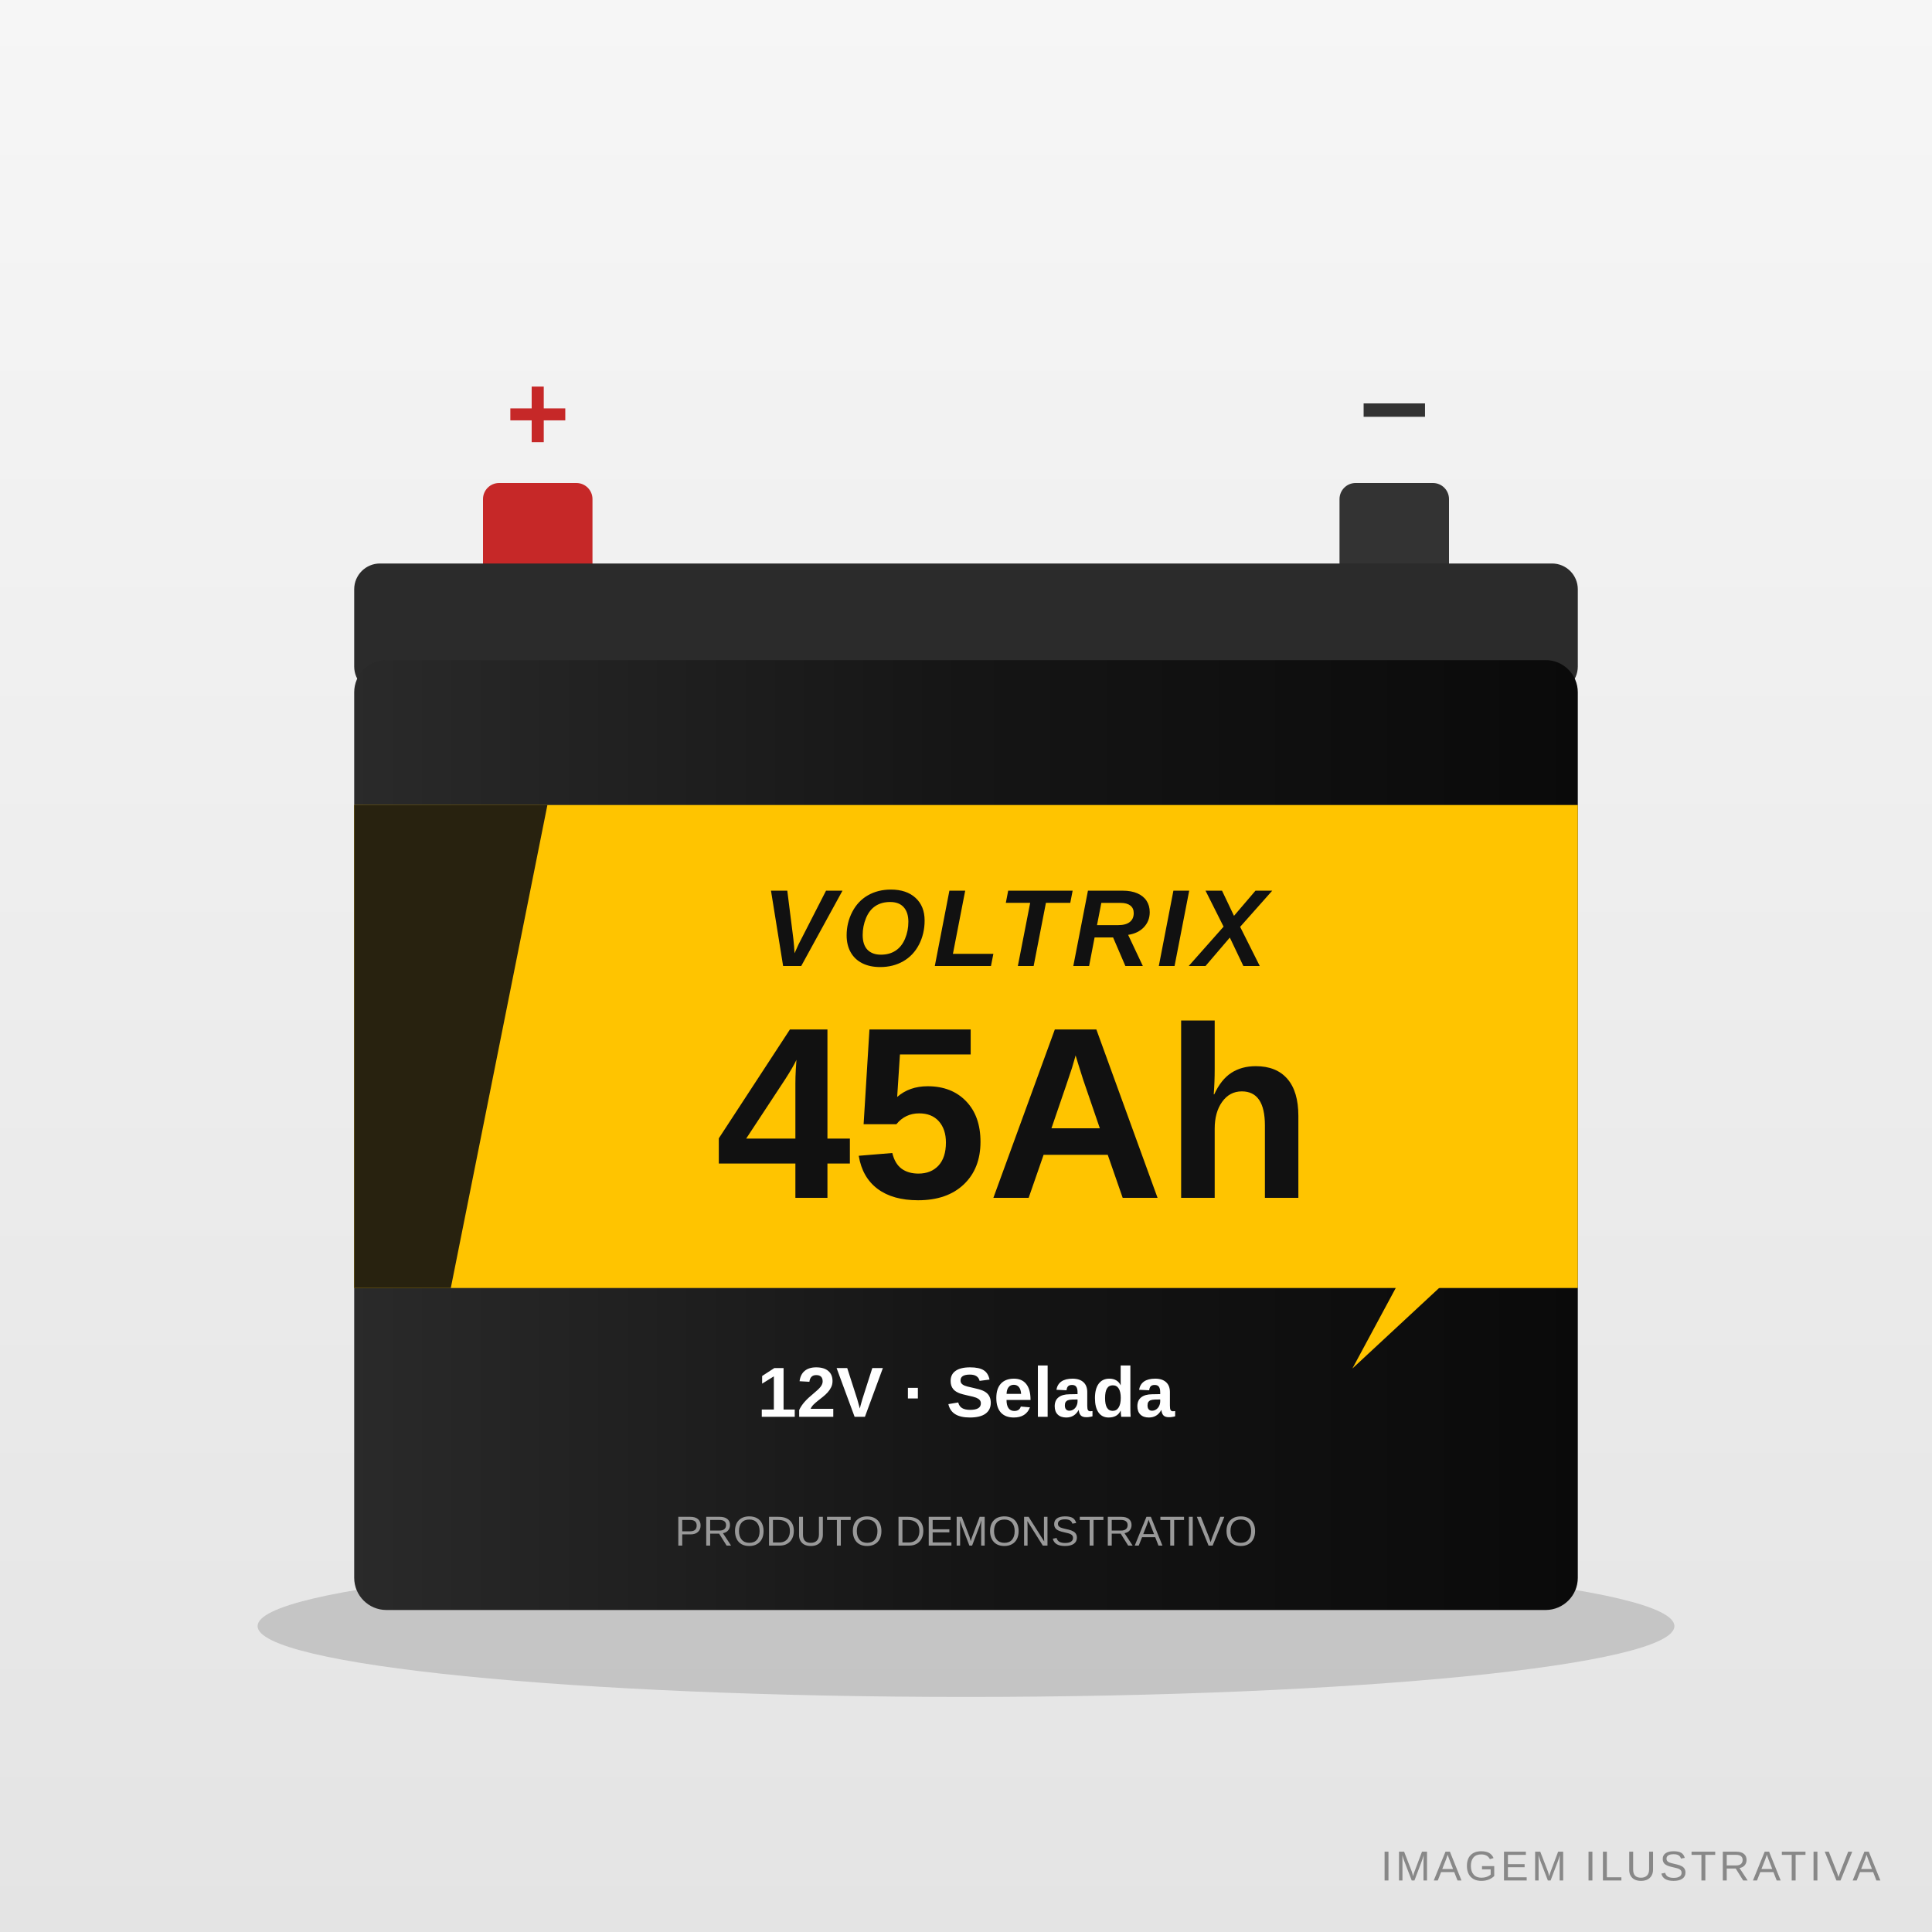
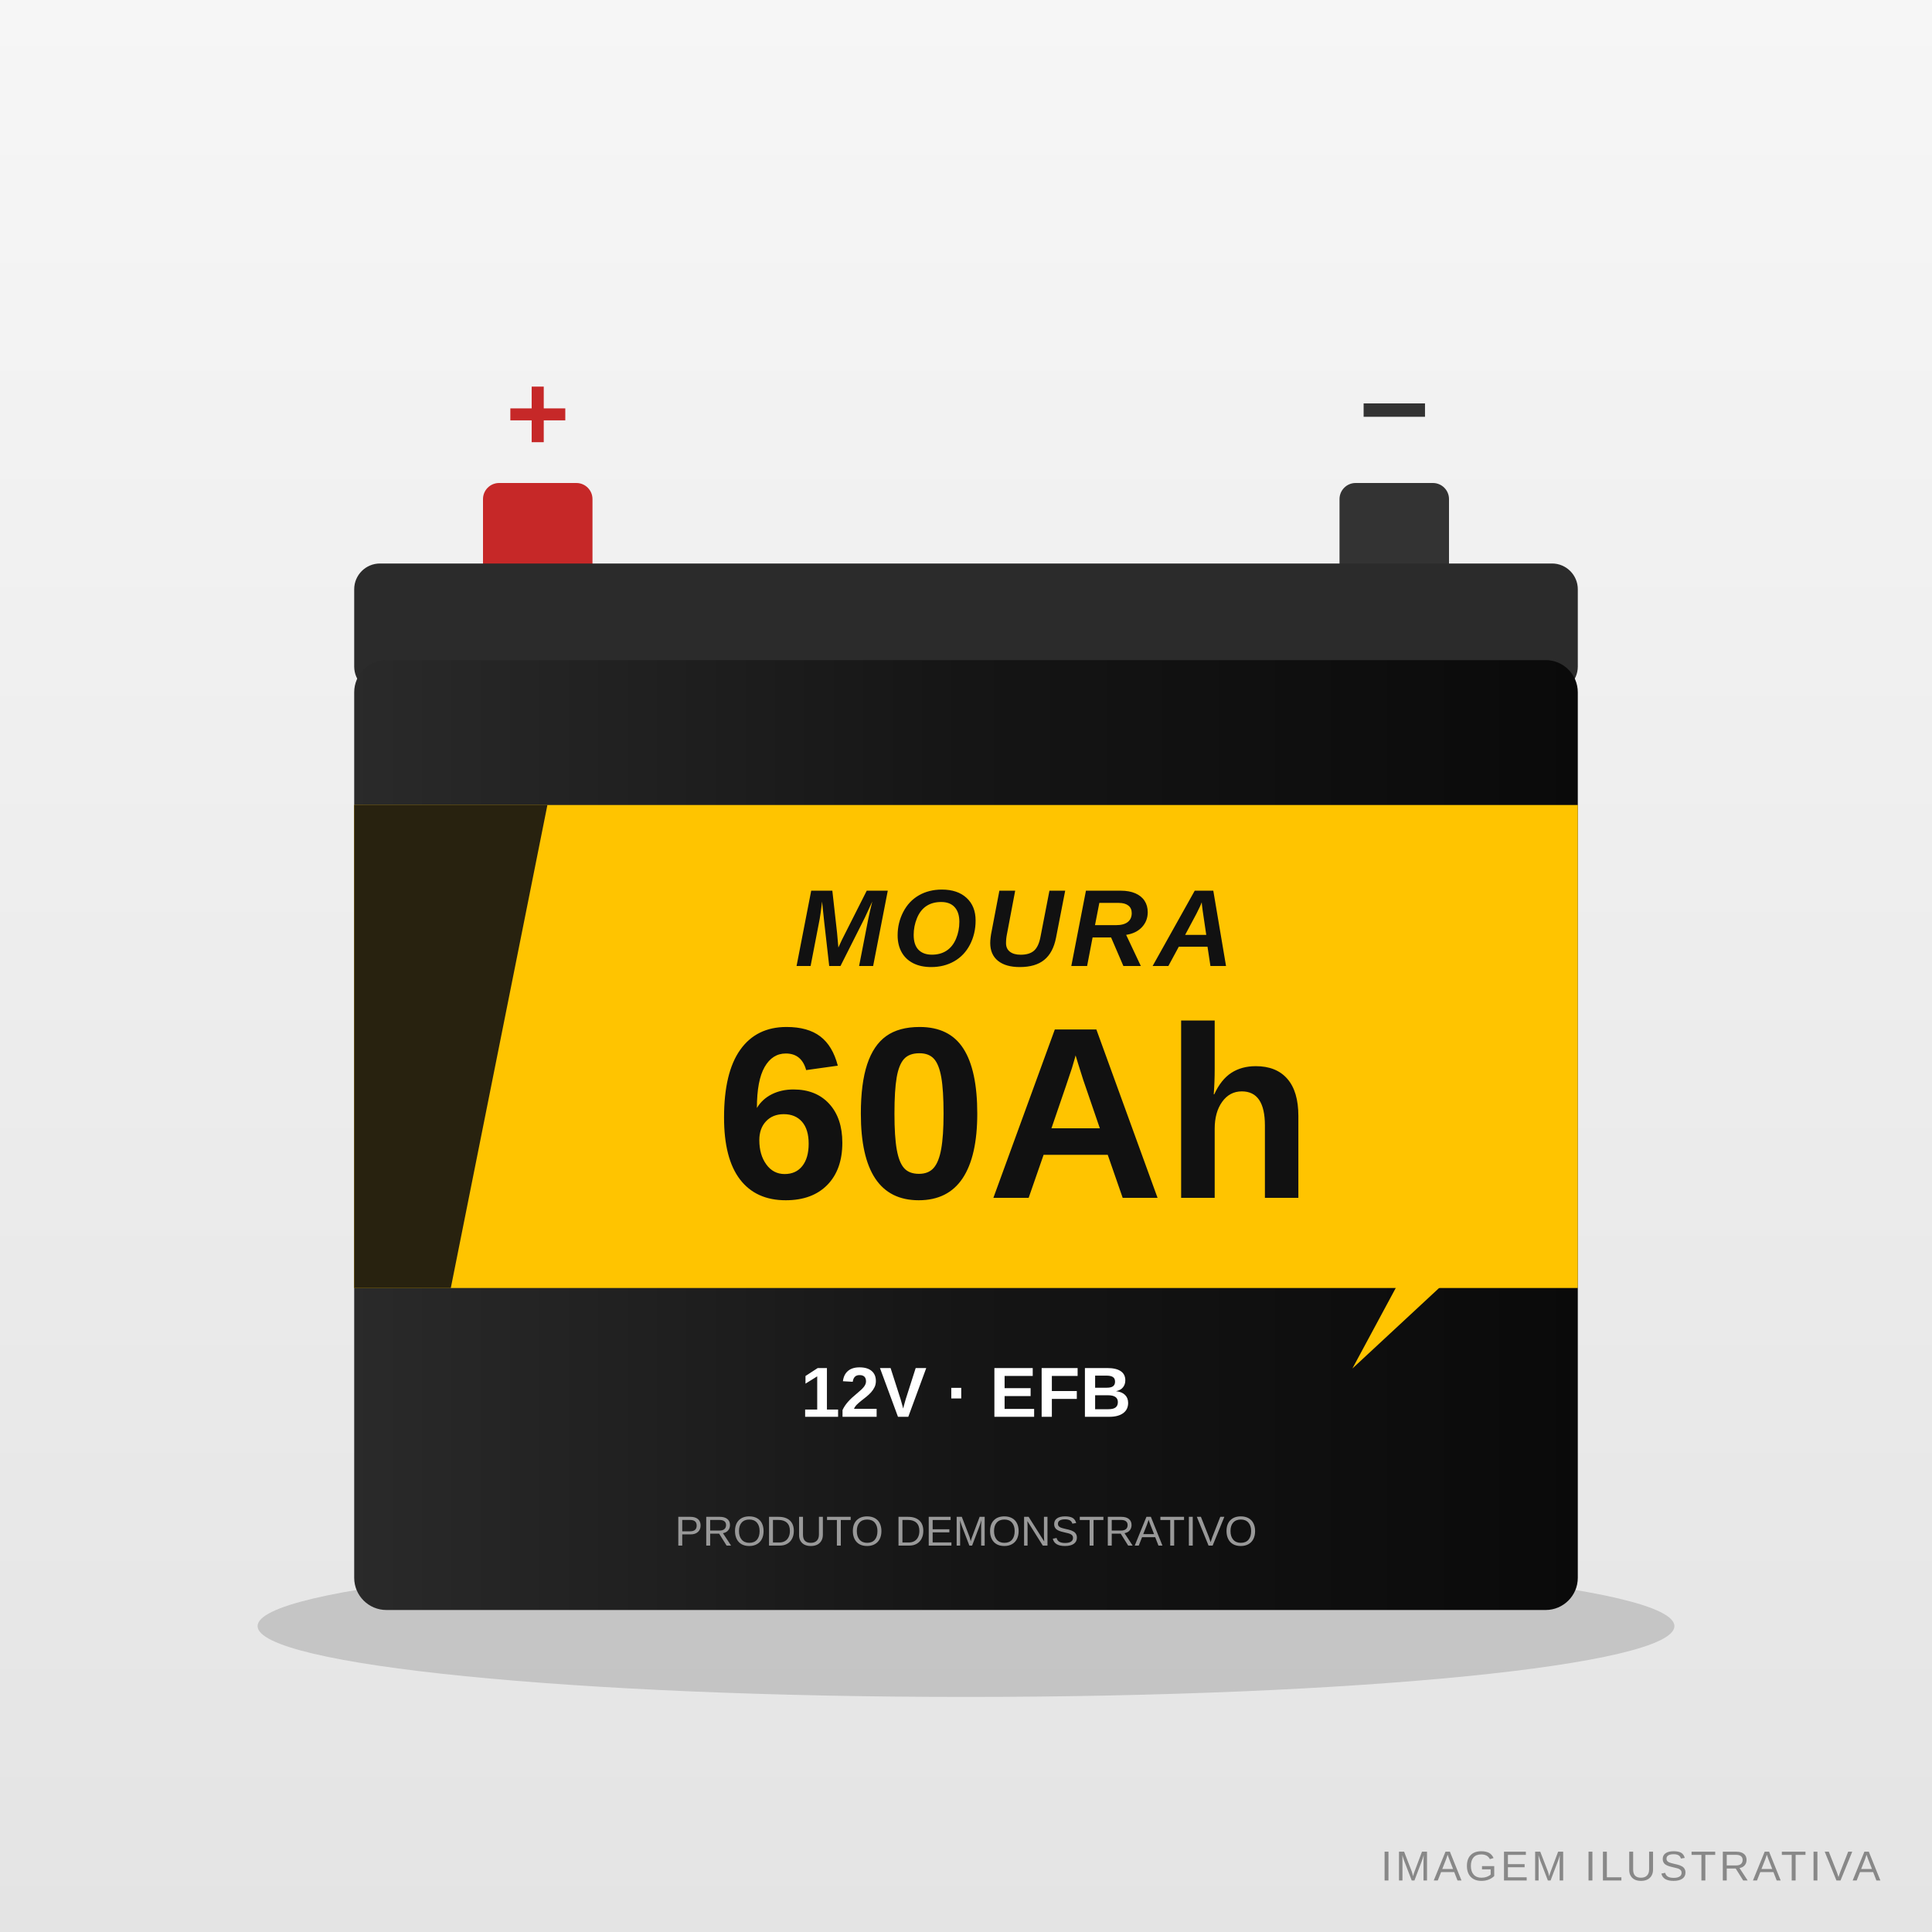
- <svg xmlns="http://www.w3.org/2000/svg" viewBox="0 0 600 600" role="img" aria-label="Ilustração de bateria Voltrix 45Ah">
+ <svg xmlns="http://www.w3.org/2000/svg" viewBox="0 0 600 600" role="img" aria-label="Ilustração de bateria Moura 60Ah">
  <defs>
    <linearGradient id="bg" x1="0" y1="0" x2="0" y2="1">
      <stop offset="0" stop-color="#f6f6f6" />
      <stop offset="1" stop-color="#e4e4e4" />
    </linearGradient>
    <linearGradient id="body" x1="0" y1="0" x2="1" y2="0">
      <stop offset="0" stop-color="#2a2a2a" />
      <stop offset=".5" stop-color="#151515" />
      <stop offset="1" stop-color="#0a0a0a" />
    </linearGradient>
  </defs>
  <rect width="600" height="600" fill="url(#bg)" />
  <ellipse cx="300" cy="505" rx="220" ry="22" fill="#000" opacity=".15" />
  <rect x="150" y="150" width="34" height="34" rx="5" fill="#c62828" />
  <rect x="416" y="150" width="34" height="34" rx="5" fill="#333" />
  <text x="167" y="140" font-family="Barlow, Arial, Helvetica, sans-serif" font-size="34" font-weight="700" fill="#c62828" text-anchor="middle">+</text>
  <text x="433" y="140" font-family="Barlow, Arial, Helvetica, sans-serif" font-size="38" font-weight="700" fill="#333" text-anchor="middle">−</text>
  <rect x="110" y="175" width="380" height="40" rx="8" fill="#2b2b2b" />
  <rect x="110" y="205" width="380" height="295" rx="10" fill="url(#body)" />
  <rect x="110" y="250" width="380" height="150" fill="#FFC400" />
  <path d="M110 250 h60 l-30 150 h-30z" fill="#111111" opacity=".9" />
-   <text x="315" y="300" font-family="Barlow, Arial, Helvetica, sans-serif" font-size="34" font-weight="800" font-style="italic" fill="#111111" text-anchor="middle" letter-spacing="2">VOLTRIX</text>
-   <text x="315" y="372" font-family="Barlow, Arial, Helvetica, sans-serif" font-size="76" font-weight="800" fill="#111111" text-anchor="middle">45Ah</text>
-   <text x="300" y="440" font-family="Barlow, Arial, Helvetica, sans-serif" font-size="22" font-weight="600" fill="#FFFFFF" text-anchor="middle">12V · Selada</text>
+   <text x="315" y="300" font-family="Barlow, Arial, Helvetica, sans-serif" font-size="34" font-weight="800" font-style="italic" fill="#111111" text-anchor="middle" letter-spacing="2">MOURA</text>
+   <text x="315" y="372" font-family="Barlow, Arial, Helvetica, sans-serif" font-size="76" font-weight="800" fill="#111111" text-anchor="middle">60Ah</text>
+   <text x="300" y="440" font-family="Barlow, Arial, Helvetica, sans-serif" font-size="22" font-weight="600" fill="#FFFFFF" text-anchor="middle">12V · EFB</text>
  <path d="M420 425 l14 -26 h-10 l8 -18 h16 l-10 18 h10 z" fill="#FFC400" />
  <text x="300" y="480" font-family="Barlow, Arial, Helvetica, sans-serif" font-size="13" fill="#999" text-anchor="middle">PRODUTO DEMONSTRATIVO</text>
  <text x="584" y="584" font-family="Barlow, Arial, Helvetica, sans-serif" font-size="13" fill="#888" text-anchor="end" letter-spacing="1">IMAGEM ILUSTRATIVA</text>
</svg>
